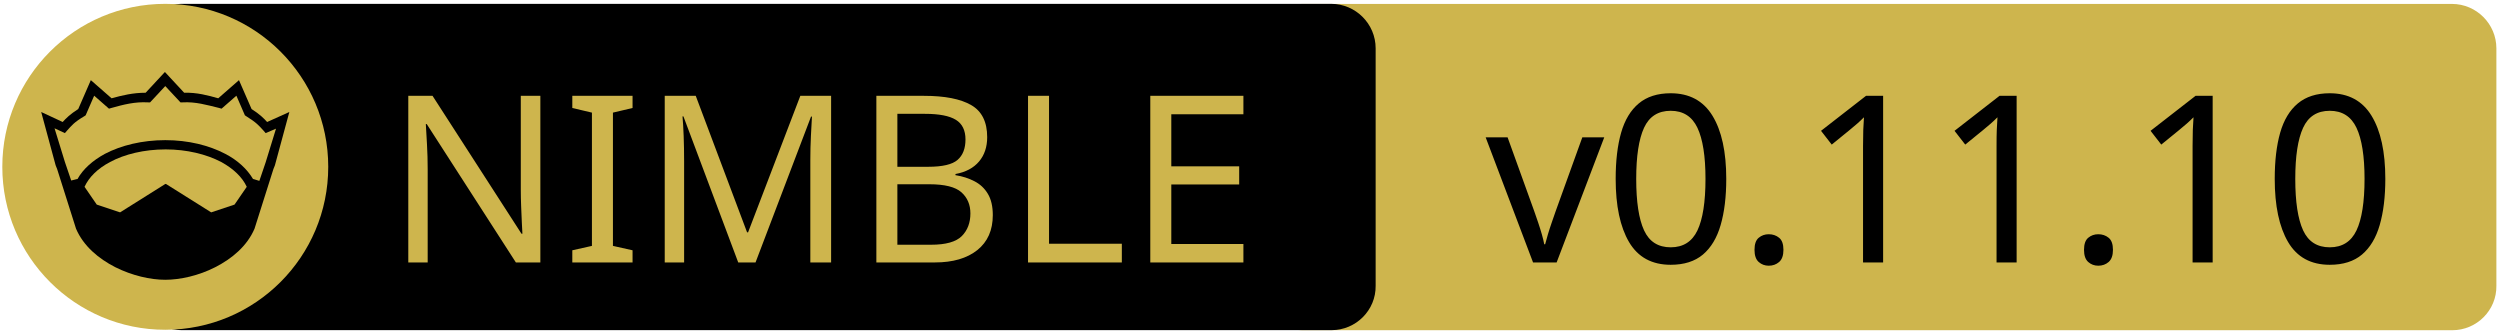
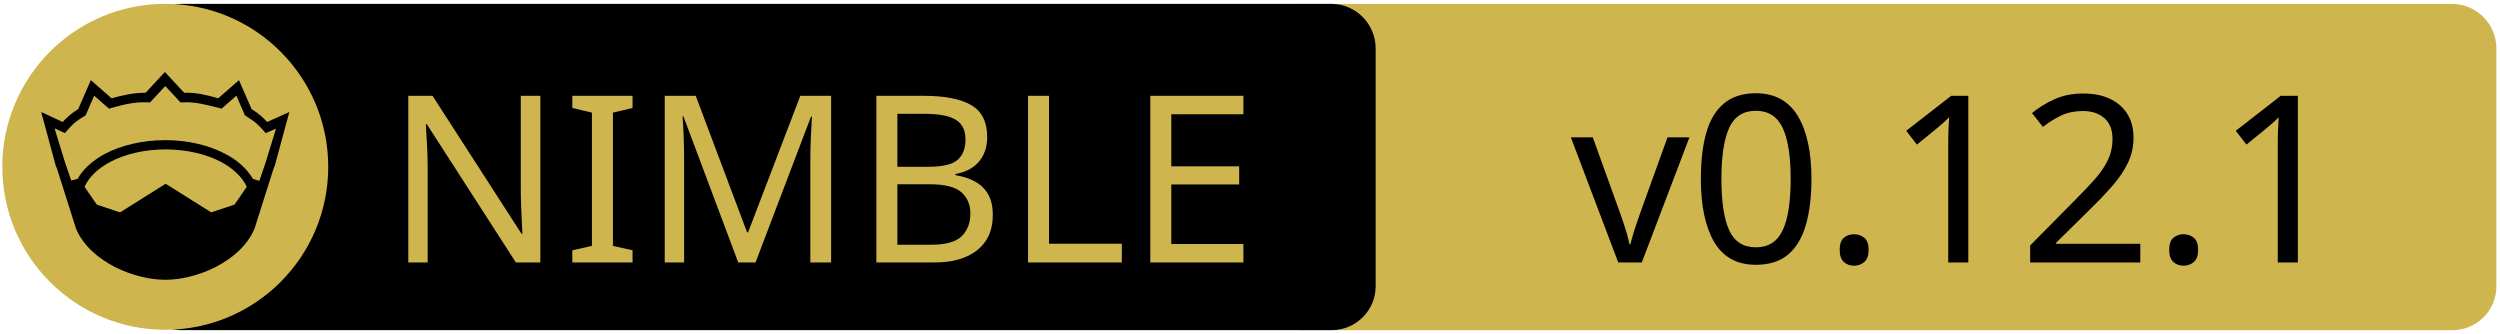
<svg xmlns="http://www.w3.org/2000/svg" xmlns:xlink="http://www.w3.org/1999/xlink" width="675" height="90" xml:space="preserve" version="1.1">
  <a xlink:href="https://github.com/elcritch/sigils">
    <g>
      <path fill="#CEB54D" id="svg_15" d="m662.123,89.159l-310.5,0c-6.6,0 -12,-5.4 -12,-12l0,-64.1c0,-6.6 5.4,-12 12,-12l310.4,0c6.6,0 12,5.4 12,12l0,64.1c0.1,6.6 -5.3,12 -11.9,12z" />
      <path id="svg_1" d="m359.524,89.139l-310.5,0c-6.6,0 -12,-5.4 -12,-12l0,-64.1c0,-6.6 5.4,-12 12,-12l310.4,0c6.6,0 12,5.4 12,12l0,64.1c0.1,6.6 -5.3,12 -11.9,12z" />
      <rect id="svg_2" fill="none" height="45.9" width="315.3" class="st0" y="24.539" x="60.224" />
      <circle id="svg_4" fill="#CEB54D" r="44" cy="45.039" cx="44.624" class="st1" />
      <g id="XMLID_4_">
        <path id="svg_5" d="m78.124,30.239l-3.9,14.4l-0.4,1l-5.1,16.1c0,0 0,0 0,0c-2,4.7 -6.1,8.1 -10.6,10.4c-4.5,2.3 -9.5,3.4 -13.5,3.4c-4,0 -8.9,-1.1 -13.5,-3.4c-4.5,-2.3 -8.6,-5.7 -10.6,-10.4c0,0 0,0 0,0l-5.1,-16.1l-0.4,-1l-3.9,-14.4l5.8,2.7c0.9,-1 2,-2.1 4.2,-3.5l3.4,-7.8l5.6,4.9c2.9,-0.8 5.8,-1.5 9.2,-1.5l5.2,-5.6l5.2,5.6c3.4,-0.1 6.4,0.7 9.2,1.5l5.6,-4.9l3.4,7.8c2.2,1.4 3.3,2.5 4.2,3.5l6,-2.7z" />
        <g id="XMLID_6_">
          <g id="svg_6">
            <path id="svg_7" fill="#CEB54D" d="m66.624,50.439l-3.3,4.8l-6.3,2.1l-12.1,-7.6c-0.1,-0.1 -0.3,-0.1 -0.4,0l-12.1,7.6l-6.3,-2.1l-3.3,-4.8c1.2,-2.6 3.5,-4.9 6.9,-6.7c3.9,-2.1 9.2,-3.4 15,-3.4c5.7,0 11,1.3 15,3.4c3.3,1.8 5.7,4.1 6.9,6.7z" class="st1" />
          </g>
          <g id="svg_8" />
        </g>
        <g id="XMLID_5_">
          <g id="svg_9">
            <path id="svg_10" fill="#CEB54D" d="m74.524,34.739l-2.8,9.1l-1.7,5l-1.6,-0.5c0,0 -0.1,0 -0.1,0c-1.6,-2.7 -4.2,-5.1 -7.5,-6.8c-4.4,-2.3 -10,-3.7 -16.2,-3.7c-6.2,0 -11.9,1.4 -16.3,3.7c-3.3,1.8 -5.9,4.1 -7.4,6.8c0,0 -0.1,0 -0.1,0l-1.6,0.4l-1.7,-5l-2.8,-9.1l2.8,1.3l0.6,-0.7c1.2,-1.3 1.8,-2.2 4.7,-3.9l0.3,-0.2l2.3,-5.3l4,3.5l0.7,-0.2c3.2,-0.9 6.3,-1.7 9.8,-1.5l0.6,0l4.1,-4.4l4.1,4.4l0.6,0c3.5,-0.2 6.5,0.7 9.8,1.5l0.7,0.2l4,-3.5l2.3,5.3l0.3,0.2c2.9,1.8 3.5,2.6 4.7,3.9l0.6,0.7l2.8,-1.2z" class="st1" />
          </g>
          <g id="svg_11" />
        </g>
      </g>
      <text x="-442" y="-350.021" id="svg_16" font-size="63px" font-family="'PT Sans Caption', 'Tahoma', 'Helvetica Neue Medium', 'PT Sans', sans-serif" fill="#CEB54D" class="st1 st2 st3" transform="matrix(1 0 0 1 546.13 420.879)">NIMBLE</text>
-       <text x="-145.0" y="-350.012" id="svg_17" font-size="63.012px" font-family="'PT Sans Caption', 'Tahoma', 'Helvetica Neue Medium', 'PT Sans', sans-serif" fill="#000000" class="st1 st2 st3" transform="matrix(1 0 0 1 546.13 420.879)">v0.11.10</text>
+       <text x="-122.0" y="-350.012" id="svg_17" font-size="63.012px" font-family="'PT Sans Caption', 'Tahoma', 'Helvetica Neue Medium', 'PT Sans', sans-serif" fill="#000000" class="st1 st2 st3" transform="matrix(1 0 0 1 546.13 420.879)">v0.12.1</text>
    </g>
  </a>
</svg>
